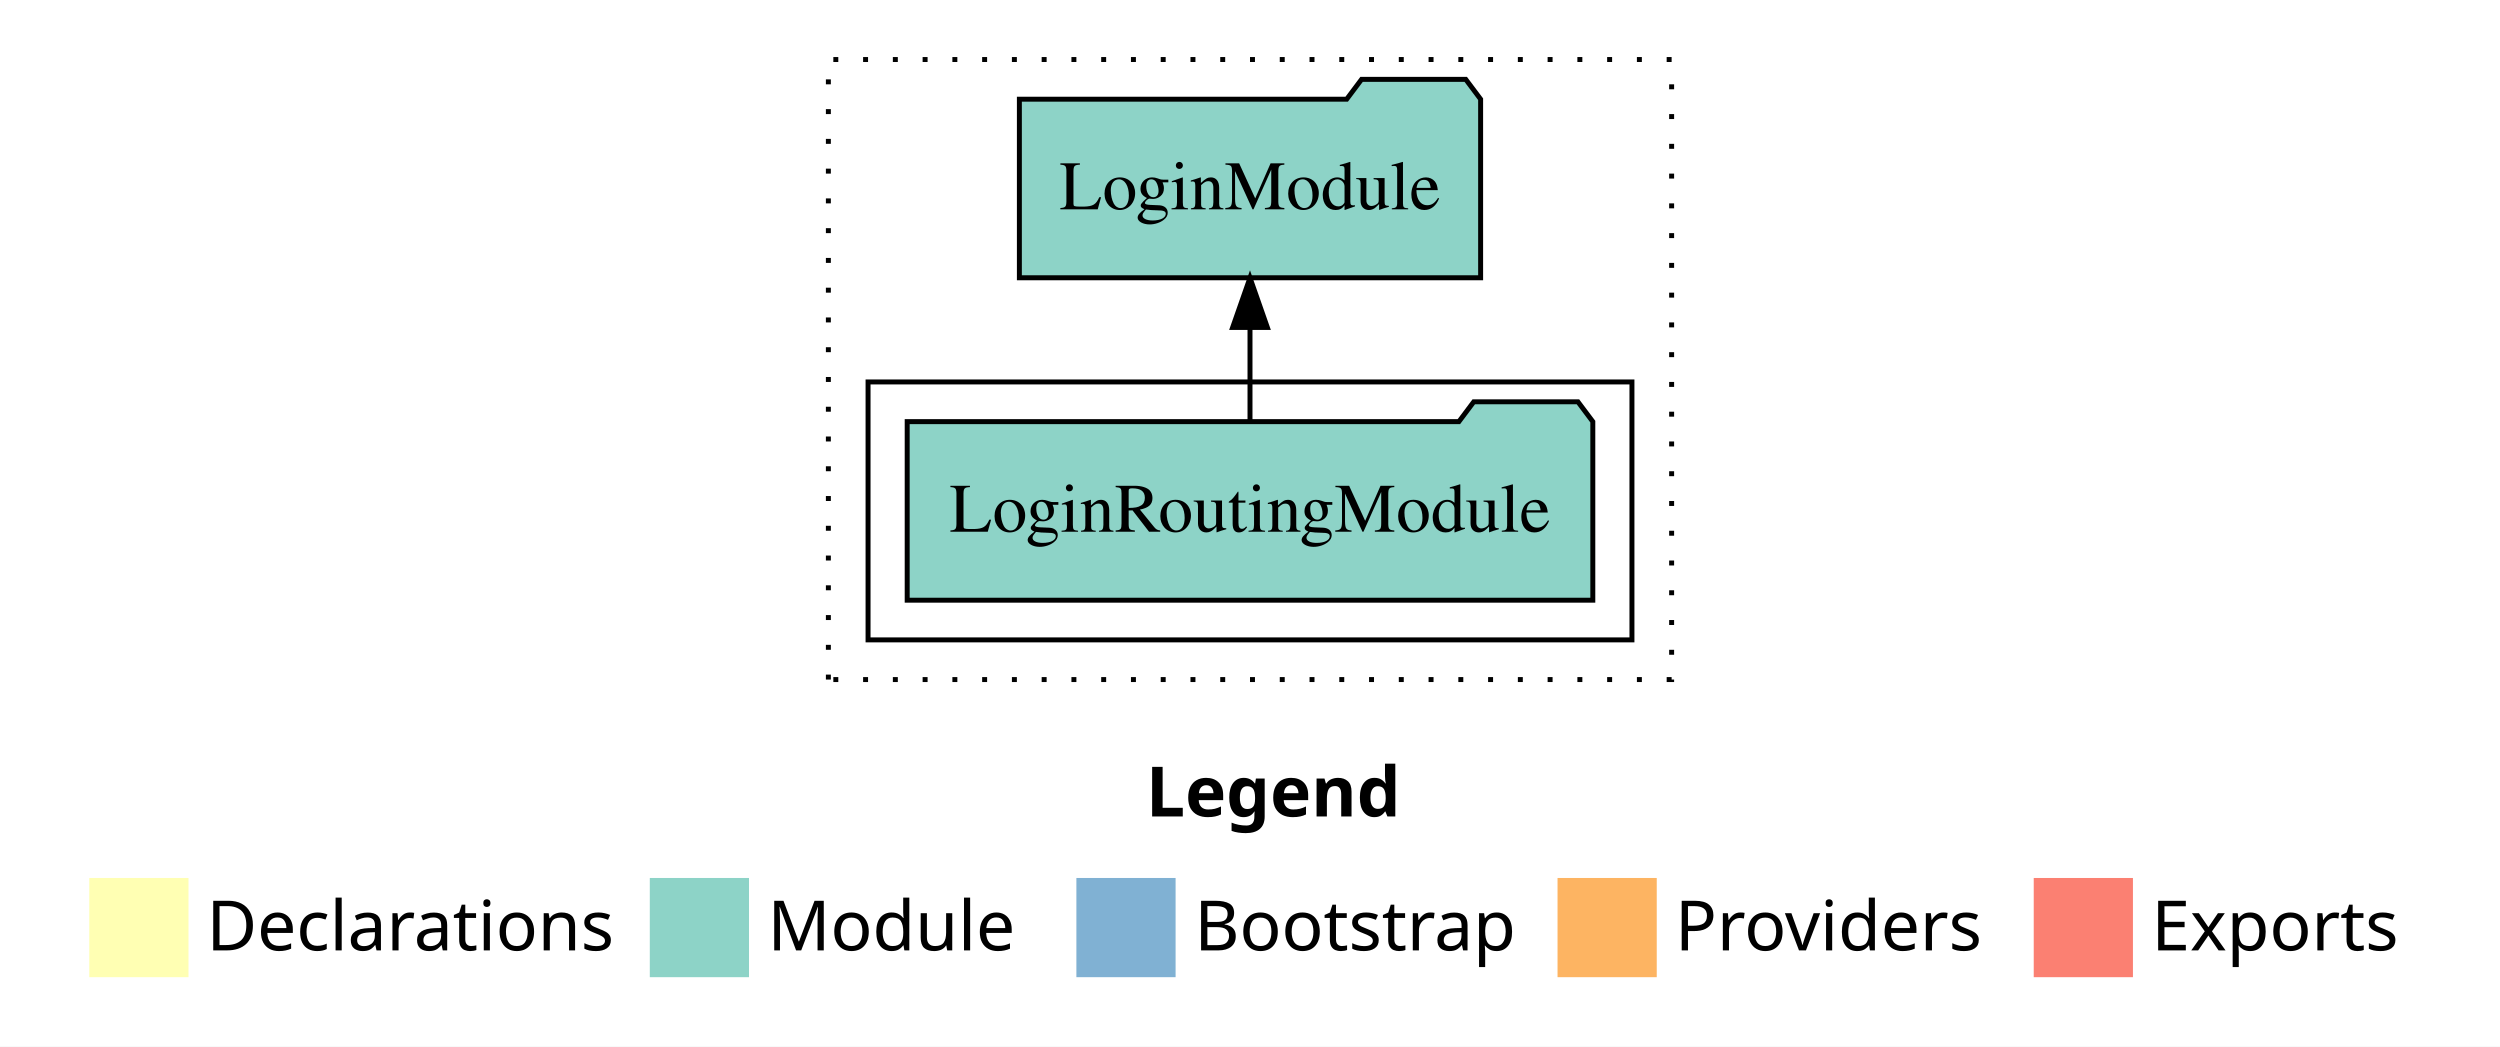
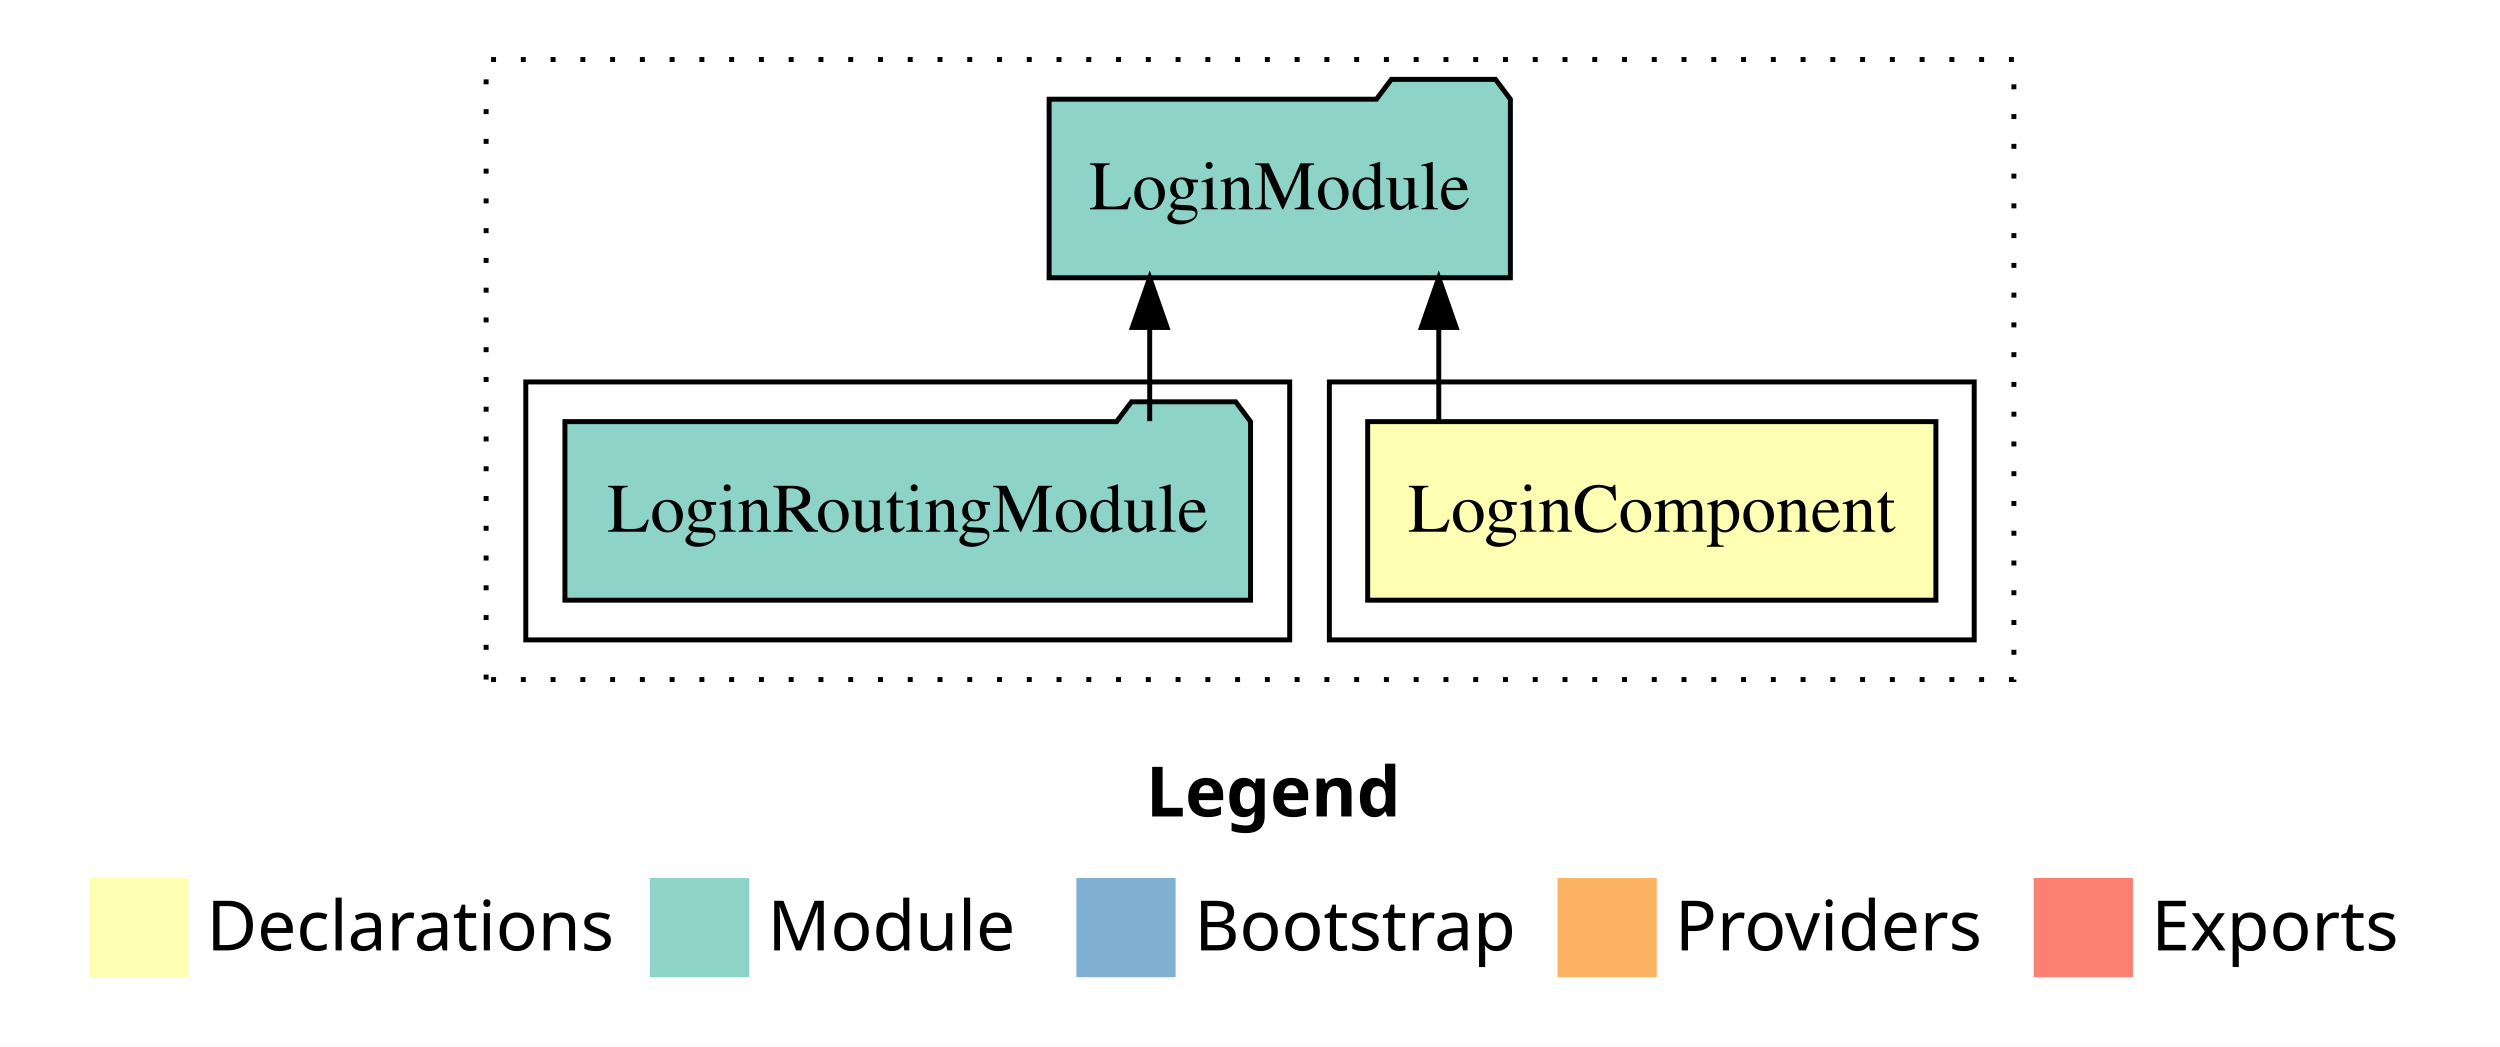
<svg xmlns="http://www.w3.org/2000/svg" width="504pt" height="211pt" viewBox="0.00 0.00 504.00 211.00">
  <g id="graph0" class="graph" transform="scale(1 1) rotate(0) translate(4 207)">
    <polygon fill="#ffffff" stroke="transparent" points="-4,4 -4,-207 500,-207 500,4 -4,4" />
    <text text-anchor="start" x="227.009" y="-42.4" font-family="sans-serif" font-weight="bold" font-size="14.00" fill="#000000">Legend</text>
    <polygon fill="#ffffb3" stroke="transparent" points="14,-10 14,-30 34,-30 34,-10 14,-10" />
    <text text-anchor="start" x="37.629" y="-15.4" font-family="sans-serif" font-size="14.00" fill="#000000">  Declarations</text>
    <polygon fill="#8dd3c7" stroke="transparent" points="127,-10 127,-30 147,-30 147,-10 127,-10" />
    <text text-anchor="start" x="150.725" y="-15.4" font-family="sans-serif" font-size="14.00" fill="#000000">  Module</text>
    <polygon fill="#80b1d3" stroke="transparent" points="213,-10 213,-30 233,-30 233,-10 213,-10" />
    <text text-anchor="start" x="236.781" y="-15.4" font-family="sans-serif" font-size="14.00" fill="#000000">  Bootstrap</text>
    <polygon fill="#fdb462" stroke="transparent" points="310,-10 310,-30 330,-30 330,-10 310,-10" />
    <text text-anchor="start" x="333.673" y="-15.4" font-family="sans-serif" font-size="14.00" fill="#000000">  Providers</text>
    <polygon fill="#fb8072" stroke="transparent" points="406,-10 406,-30 426,-30 426,-10 406,-10" />
    <text text-anchor="start" x="429.726" y="-15.4" font-family="sans-serif" font-size="14.00" fill="#000000">  Exports</text>
    <g id="clust1" class="cluster">
-       <polygon fill="none" stroke="#000000" stroke-dasharray="1,5" points="163,-70 163,-195 333,-195 333,-70 163,-70" />
+       <polygon fill="none" stroke="#000000" stroke-dasharray="1,5" points="94,-70 94,-195 402,-195 402,-70 94,-70" />
    </g>
-     <g id="clust3" class="cluster">
-       <polygon fill="none" stroke="#000000" points="171,-78 171,-130 325,-130 325,-78 171,-78" />
+     <g id="clust2" class="cluster">
+       <polygon fill="none" stroke="#000000" points="264,-78 264,-130 394,-130 394,-78 264,-78" />
+     </g>
+     <g id="clust4" class="cluster">
+       <polygon fill="none" stroke="#000000" points="102,-78 102,-130 256,-130 256,-78 102,-78" />
    </g>
    <g id="node1" class="node">
-       <polygon fill="#8dd3c7" stroke="#000000" points="317.111,-122 314.111,-126 293.111,-126 290.111,-122 178.889,-122 178.889,-86 317.111,-86 317.111,-122" />
-       <text text-anchor="middle" x="248" y="-99.8" font-family="Times,serif" font-size="14.00" fill="#000000">LoginRoutingModule</text>
+       <polygon fill="#ffffb3" stroke="#000000" points="386.276,-122 271.724,-122 271.724,-86 386.276,-86 386.276,-122" />
+       <text text-anchor="middle" x="329" y="-99.8" font-family="Times,serif" font-size="14.00" fill="#000000">LoginComponent</text>
    </g>
    <g id="node2" class="node">
-       <polygon fill="#8dd3c7" stroke="#000000" points="294.493,-187 291.493,-191 270.493,-191 267.493,-187 201.507,-187 201.507,-151 294.493,-151 294.493,-187" />
-       <text text-anchor="middle" x="248" y="-164.8" font-family="Times,serif" font-size="14.00" fill="#000000">LoginModule</text>
+       <polygon fill="#8dd3c7" stroke="#000000" points="300.493,-187 297.493,-191 276.493,-191 273.493,-187 207.507,-187 207.507,-151 300.493,-151 300.493,-187" />
+       <text text-anchor="middle" x="254" y="-164.8" font-family="Times,serif" font-size="14.00" fill="#000000">LoginModule</text>
    </g>
    <g id="edge1" class="edge">
-       <path fill="none" stroke="#000000" d="M248,-122.106C248,-122.106 248,-140.991 248,-140.991" />
-       <polygon fill="#000000" stroke="#000000" points="244.5,-140.991 248,-150.991 251.5,-140.991 244.5,-140.991" />
+       <path fill="none" stroke="#000000" d="M286.054,-122.106C286.054,-122.106 286.054,-140.991 286.054,-140.991" />
+       <polygon fill="#000000" stroke="#000000" points="282.554,-140.991 286.054,-150.991 289.554,-140.991 282.554,-140.991" />
+     </g>
+     <g id="node3" class="node">
+       <polygon fill="#8dd3c7" stroke="#000000" points="248.111,-122 245.111,-126 224.111,-126 221.111,-122 109.889,-122 109.889,-86 248.111,-86 248.111,-122" />
+       <text text-anchor="middle" x="179" y="-99.8" font-family="Times,serif" font-size="14.00" fill="#000000">LoginRoutingModule</text>
+     </g>
+     <g id="edge2" class="edge">
+       <path fill="none" stroke="#000000" d="M227.78,-122.106C227.78,-122.106 227.78,-140.991 227.78,-140.991" />
+       <polygon fill="#000000" stroke="#000000" points="224.28,-140.991 227.78,-150.991 231.28,-140.991 224.28,-140.991" />
    </g>
  </g>
</svg>
